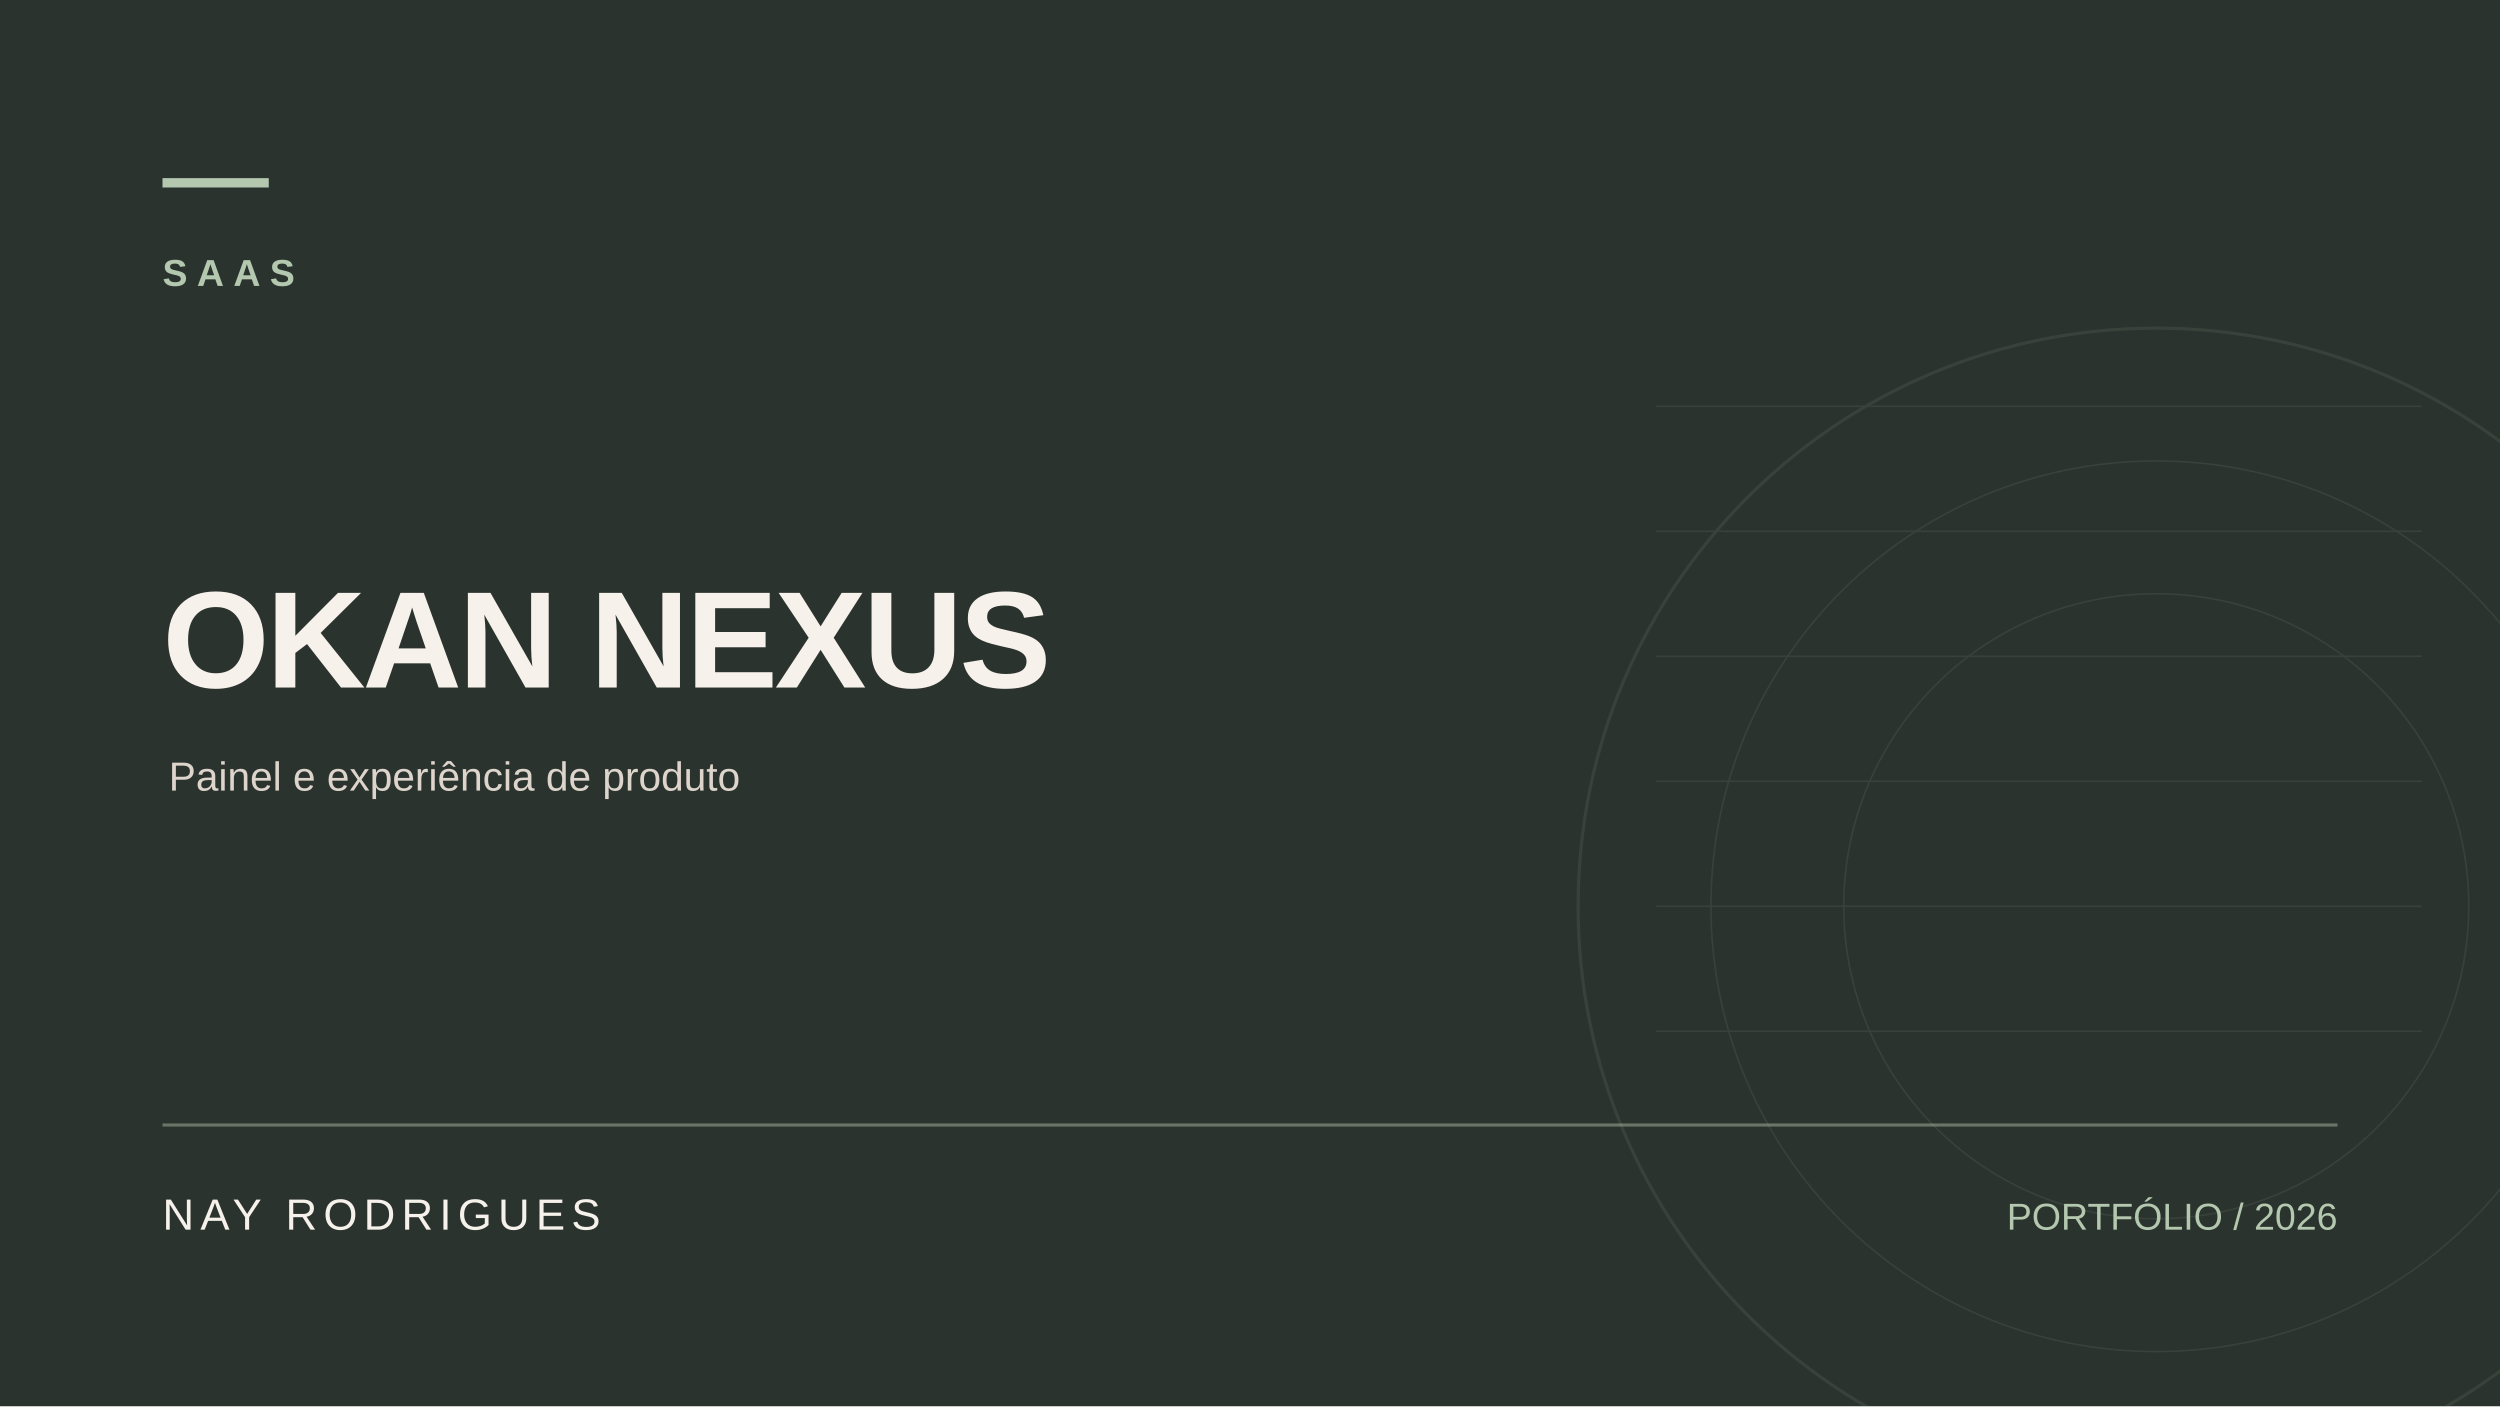
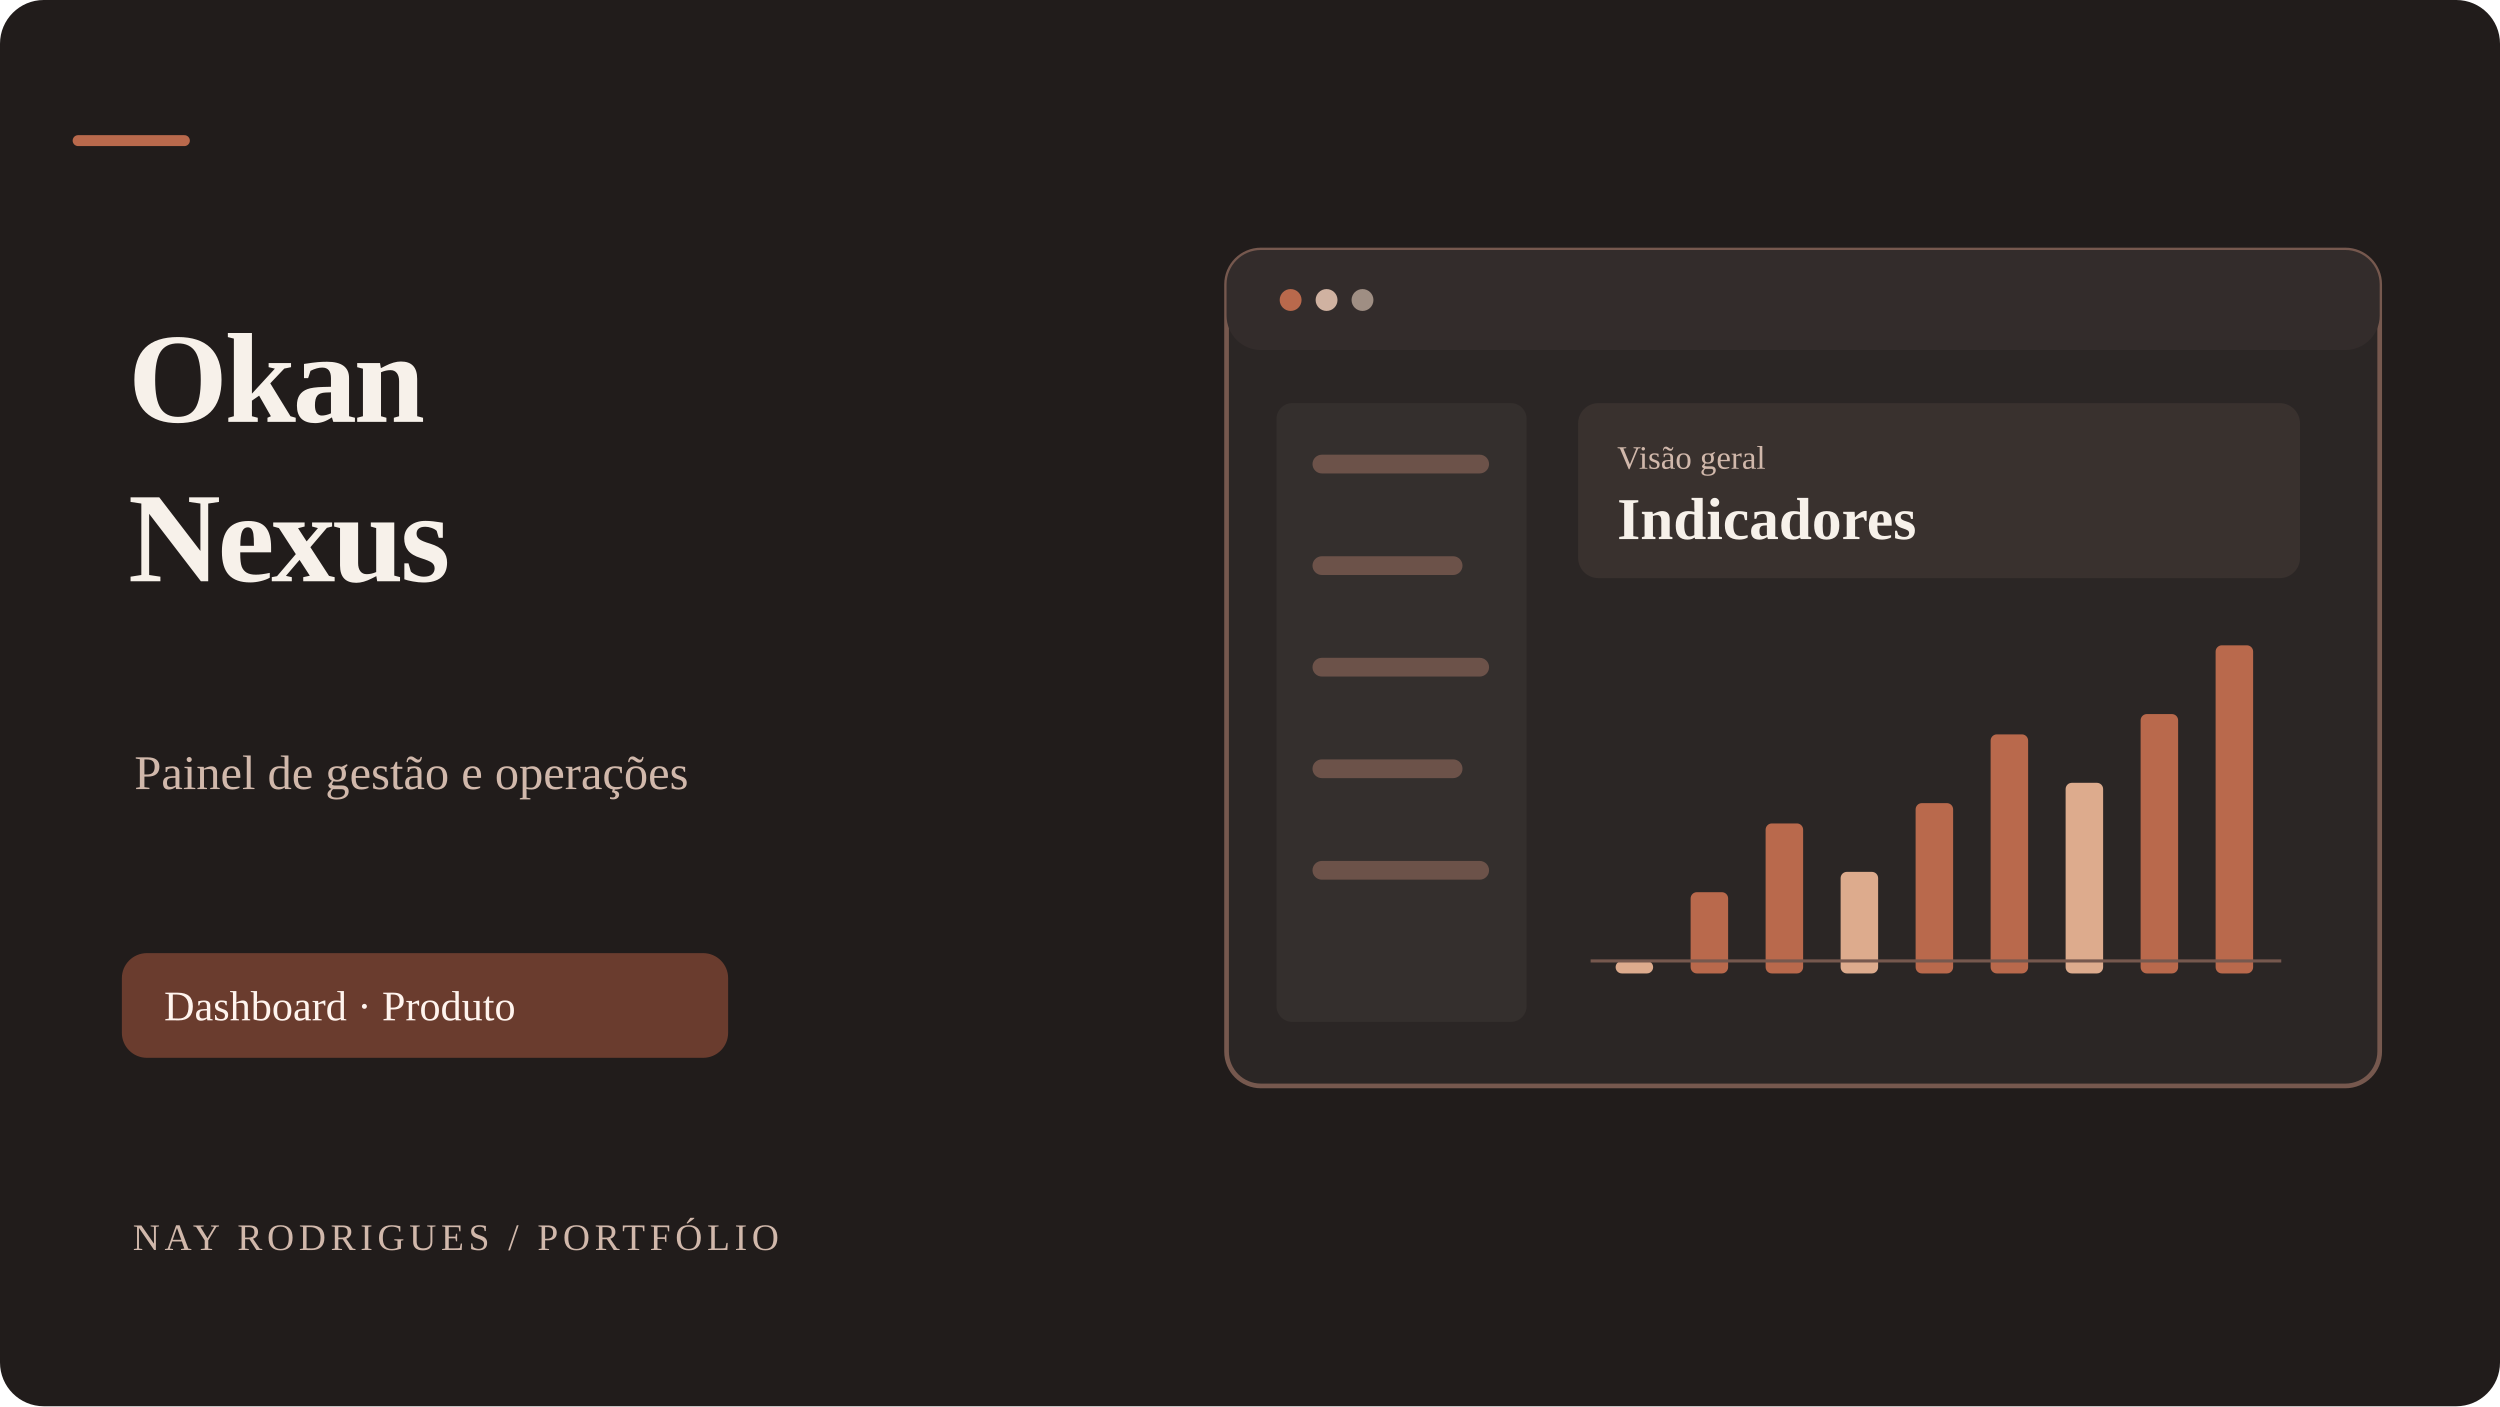
<svg xmlns="http://www.w3.org/2000/svg" width="1600" height="900" viewBox="0 0 1600 900">
-   <rect width="1600" height="900" fill="#2B332E" />
-   <g opacity=".1" stroke="#B3C8AE" fill="none">
-     <circle cx="1380" cy="580" r="370" stroke-width="2" />
-     <circle cx="1380" cy="580" r="285" />
-     <circle cx="1380" cy="580" r="200" />
-     <path d="M1060 260 H1550 M1060 340 H1550 M1060 420 H1550 M1060 500 H1550 M1060 580 H1550 M1060 660 H1550" />
-   </g>
-   <rect x="104" y="114" width="68" height="6" fill="#B3C8AE" />
-   <text x="104" y="183" fill="#B3C8AE" font-family="Arial,Helvetica,sans-serif" font-size="24" font-weight="600" letter-spacing="6">SAAS</text>
-   <text x="104" y="440" fill="#F6F1EB" font-family="Arial,Helvetica,sans-serif" font-size="88" font-weight="700" letter-spacing="-2">OKAN NEXUS</text>
-   <text x="108" y="506" fill="#DDD4CC" font-family="Arial,Helvetica,sans-serif" font-size="26">Painel e experiência de produto</text>
-   <path d="M104 720 H1496" stroke="#B3C8AE" stroke-width="2" opacity=".45" />
-   <text x="104" y="787" fill="#F6F1EB" font-family="Arial,Helvetica,sans-serif" font-size="28" letter-spacing="4">NAY RODRIGUES</text>
-   <text x="1496" y="787" text-anchor="end" fill="#B3C8AE" font-family="Arial,Helvetica,sans-serif" font-size="24">PORTFÓLIO / 2026</text>
+   <rect width="1600" height="900" rx="28" fill="#211C1B" />
+   <path d="M50 90 H118" stroke="#B9694C" stroke-width="7" stroke-linecap="round" />
+   <text x="82" y="270" font-size="82" font-weight="700" fill="#F7F1EA" letter-spacing="-2">Okan</text>
+   <text x="82" y="372" font-size="82" font-weight="700" fill="#F7F1EA" letter-spacing="-2">Nexus</text>
+   <text x="86" y="505" font-size="31" fill="#D1B8AB">Painel de gestão e operações</text>
+   <rect x="78" y="610" width="388" height="67" rx="16" fill="#6A3C2E" />
+   <text x="105" y="653" font-size="27" fill="#FFF4EE">Dashboard · Produto</text>
+   <text x="85" y="800" font-size="24" letter-spacing="3" fill="#D1B8AB">NAY RODRIGUES / PORTFÓLIO</text>
+   <rect x="785" y="160" width="738" height="535" rx="22" fill="#2B2625" stroke="#76584E" stroke-width="3" />
+   <rect x="785" y="160" width="738" height="64" rx="22" fill="#332C2B" />
+   <circle cx="826" cy="192" r="7" fill="#B9694C" />
+   <circle cx="849" cy="192" r="7" fill="#D0B2A1" />
+   <circle cx="872" cy="192" r="7" fill="#9F8E83" />
+   <rect x="817" y="258" width="160" height="396" rx="10" fill="#342F2D" />
+   <rect x="840" y="291" width="113" height="12" rx="6" fill="#76584E" opacity=".85" />
+   <rect x="840" y="356" width="96" height="12" rx="6" fill="#76584E" opacity=".85" />
+   <rect x="840" y="421" width="113" height="12" rx="6" fill="#76584E" opacity=".85" />
+   <rect x="840" y="486" width="96" height="12" rx="6" fill="#76584E" opacity=".85" />
+   <rect x="840" y="551" width="113" height="12" rx="6" fill="#76584E" opacity=".85" />
+   <rect x="1010" y="258" width="462" height="112" rx="13" fill="#39312E" />
+   <text x="1035" y="300" font-size="21" fill="#D1B8AB">Visão geral</text>
+   <text x="1035" y="345" font-size="38" font-weight="700" fill="#F7F1EA">Indicadores</text>
+   <rect x="1034" y="615" width="24" height="8" rx="4" fill="#DDAB8D" />
+   <rect x="1082" y="571" width="24" height="52" rx="4" fill="#B9694C" />
+   <rect x="1130" y="527" width="24" height="96" rx="4" fill="#B9694C" />
+   <rect x="1178" y="558" width="24" height="65" rx="4" fill="#DDAB8D" />
+   <rect x="1226" y="514" width="24" height="109" rx="4" fill="#B9694C" />
+   <rect x="1274" y="470" width="24" height="153" rx="4" fill="#B9694C" />
+   <rect x="1322" y="501" width="24" height="122" rx="4" fill="#DDAB8D" />
+   <rect x="1370" y="457" width="24" height="166" rx="4" fill="#B9694C" />
+   <rect x="1418" y="413" width="24" height="210" rx="4" fill="#B9694C" />
+   <path d="M1018 615 H1460" stroke="#76584E" stroke-width="2" />
</svg>
